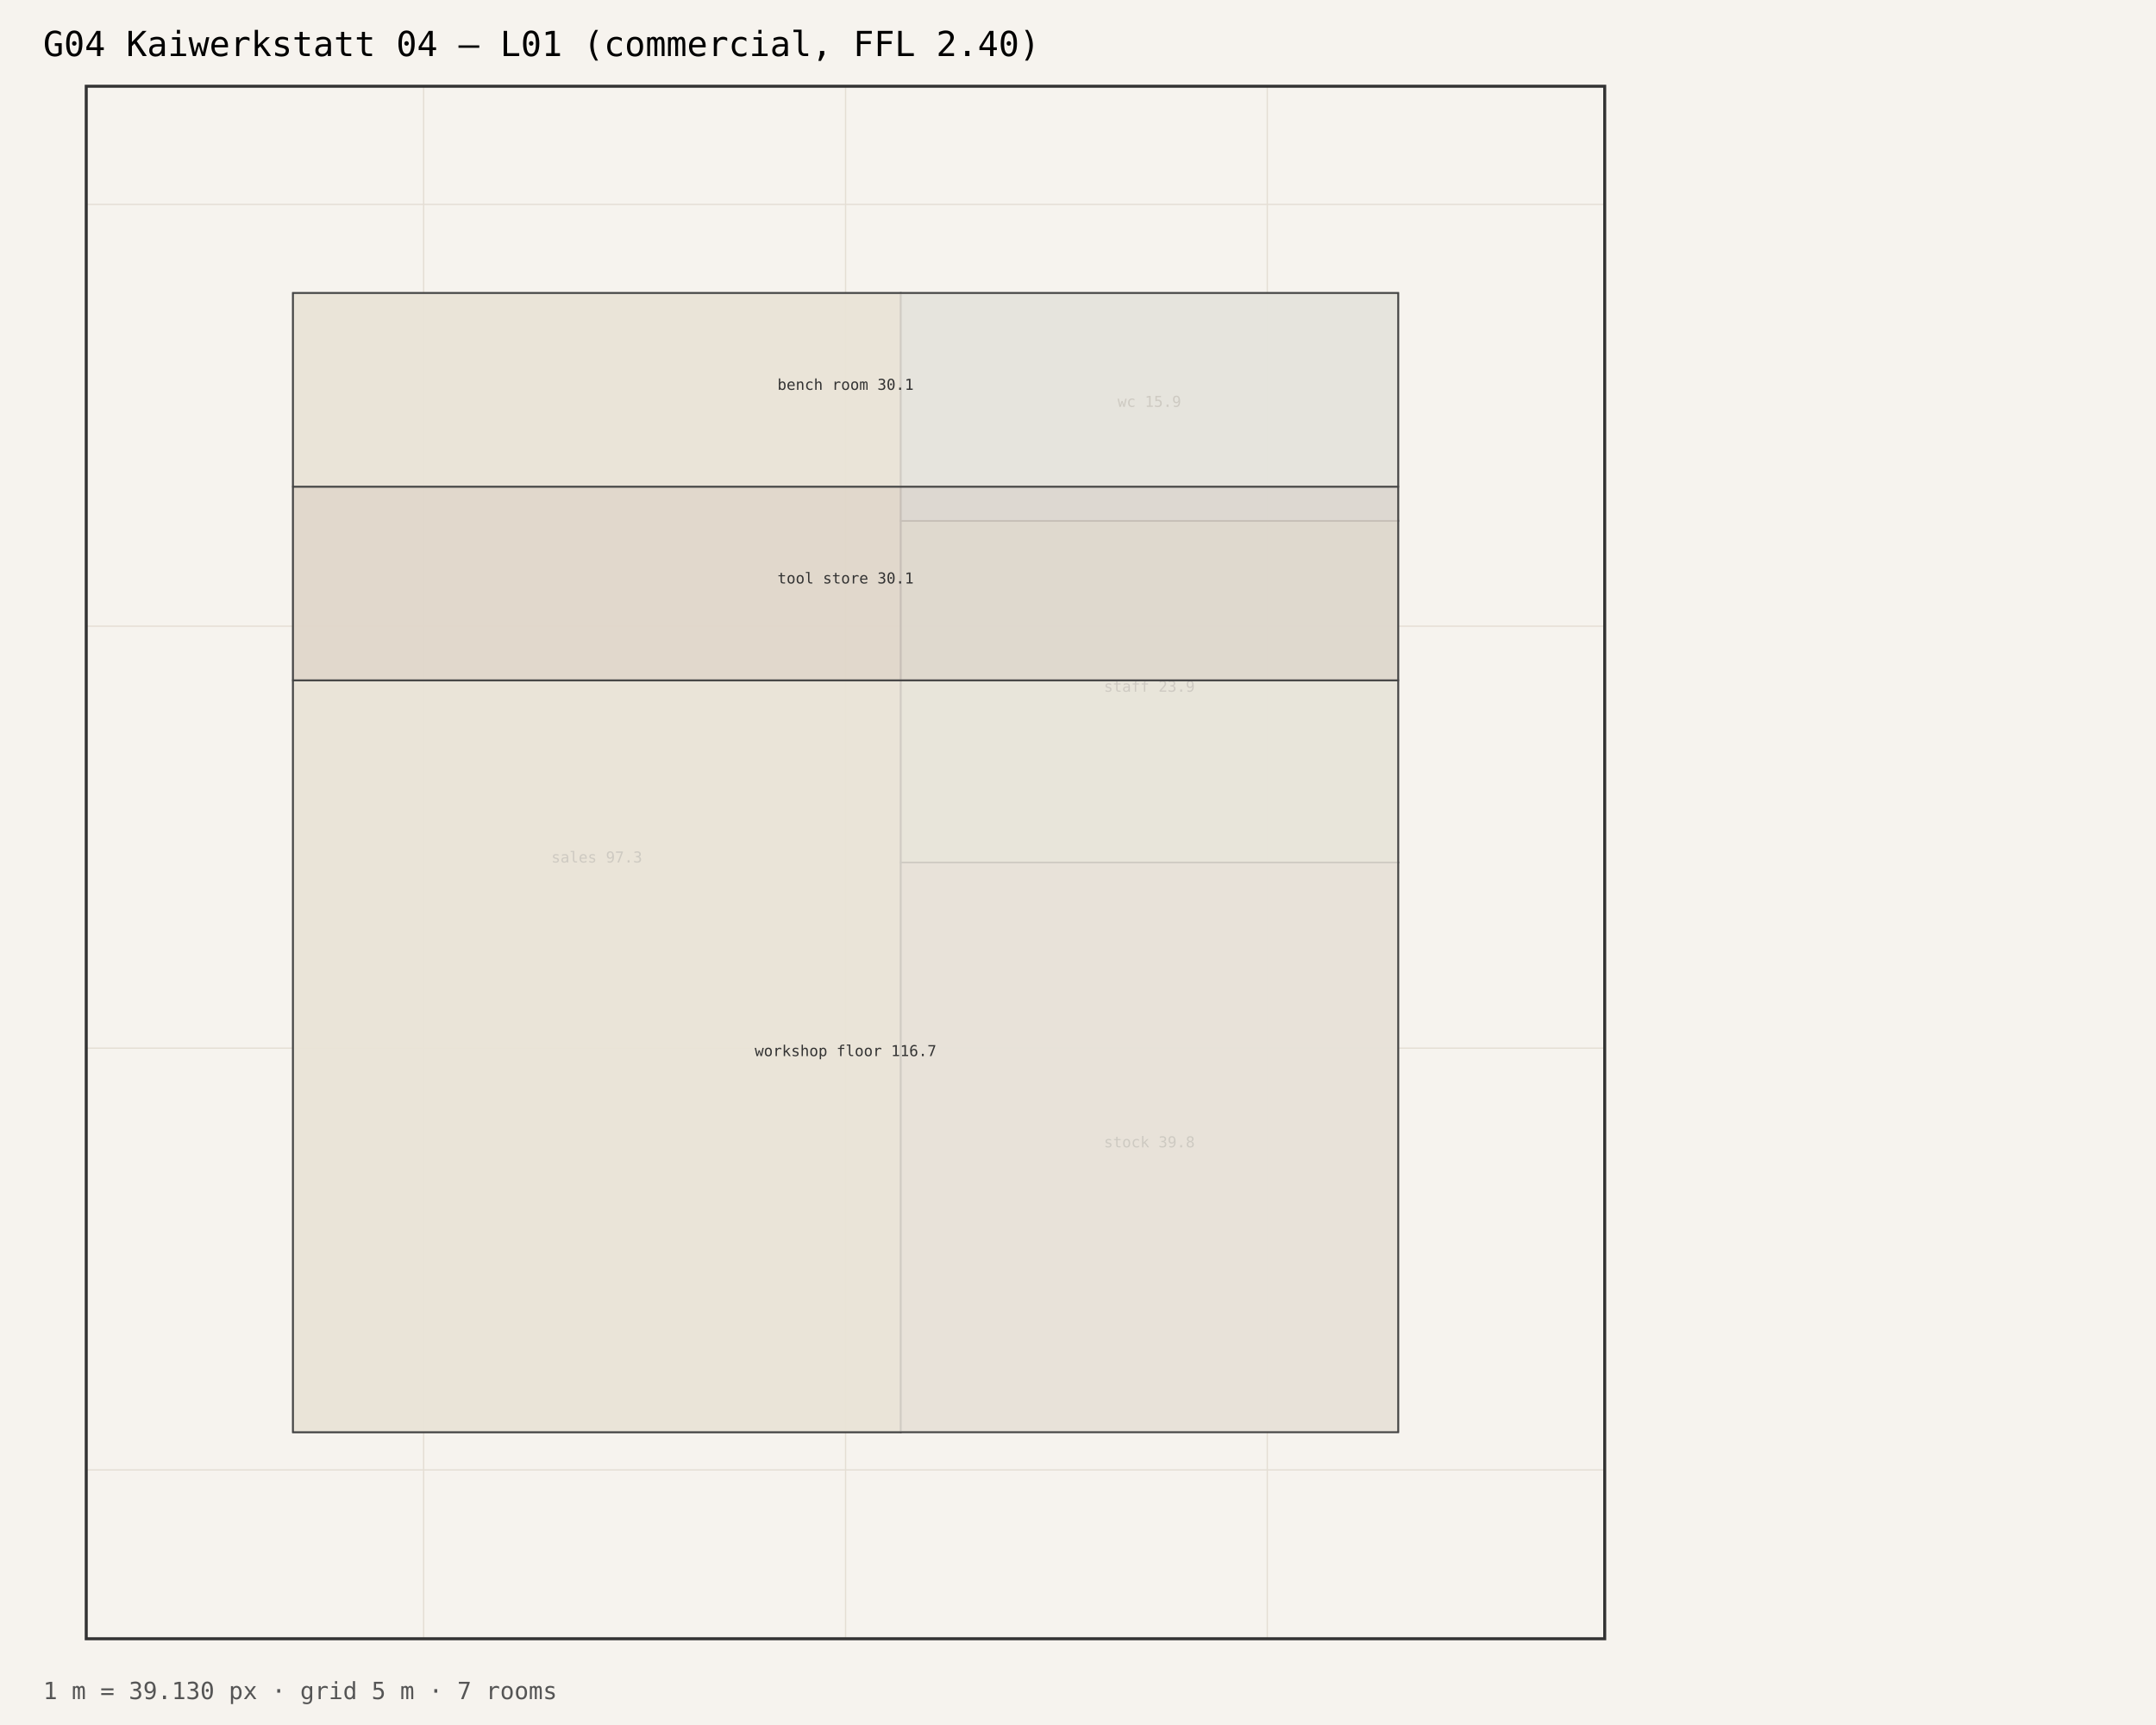
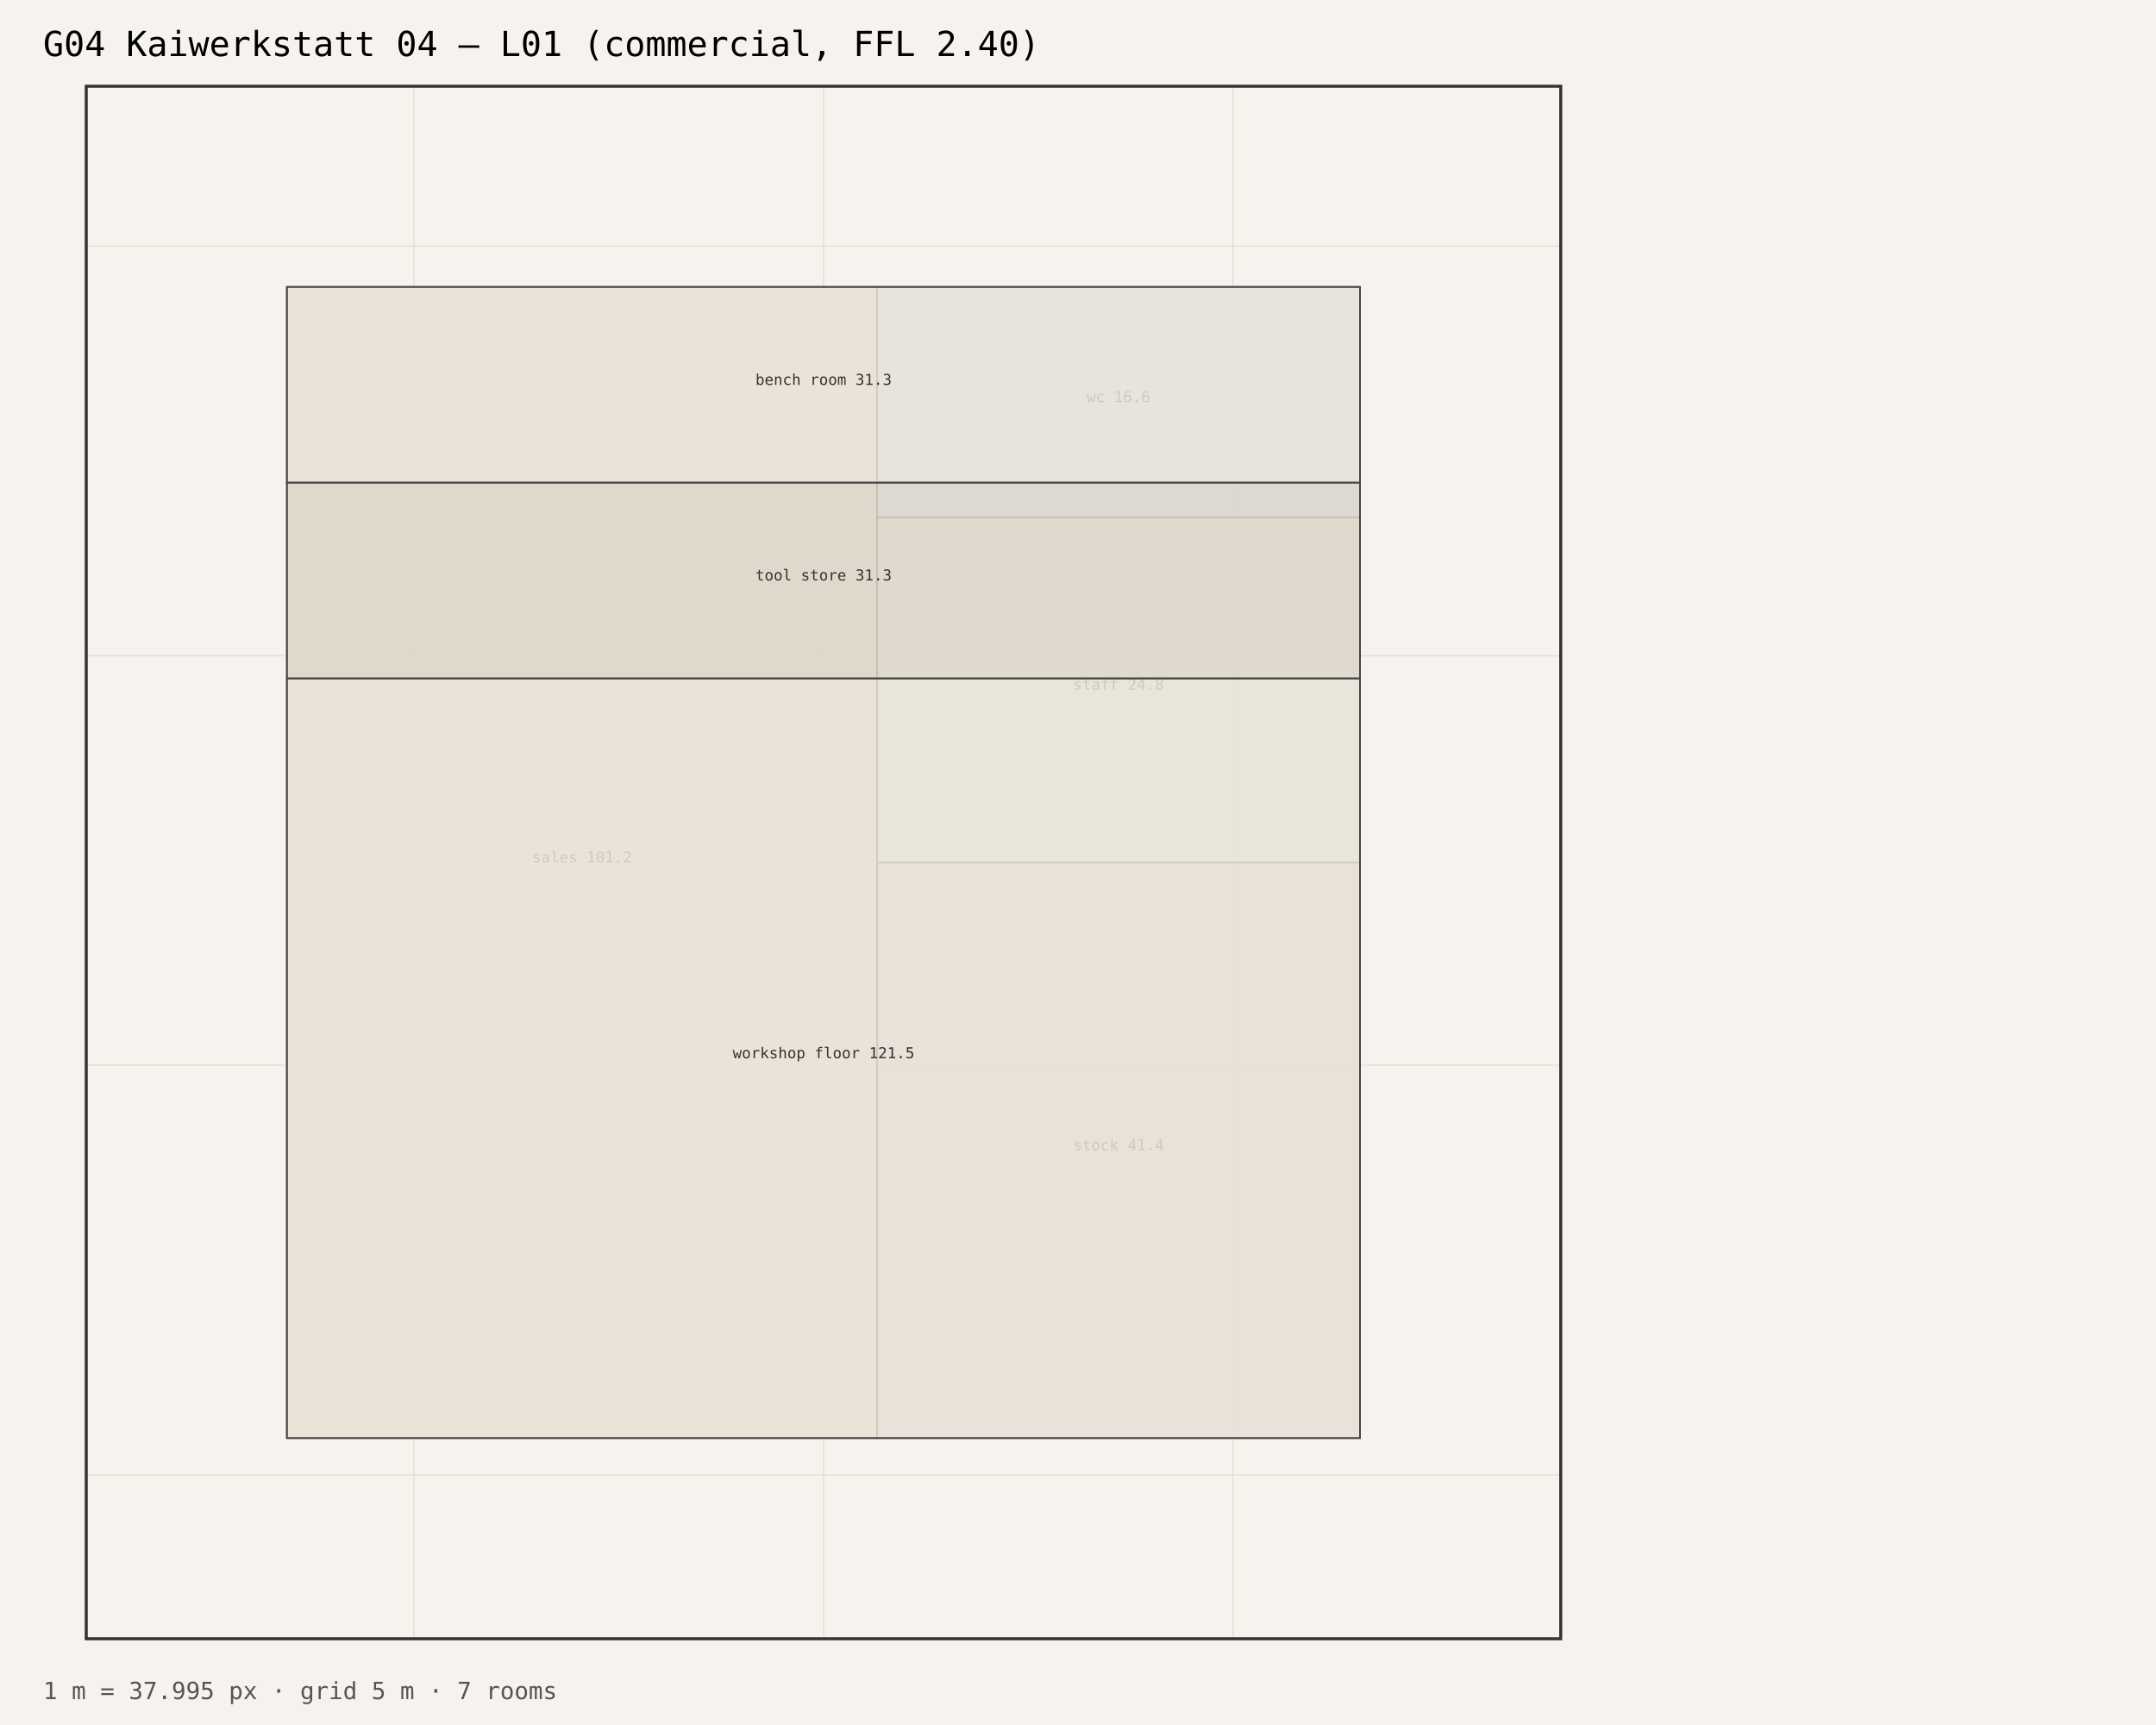
<svg xmlns="http://www.w3.org/2000/svg" width="1000" height="800" viewBox="0 0 1000 800">
  <rect width="1000" height="800" fill="#f6f3ee" />
  <text x="20" y="26" font-family="monospace" font-size="16">G04 Kaiwerkstatt 04 — L01 (commercial, FFL 2.40)</text>
-   <text x="20" y="788" font-family="monospace" font-size="11" fill="#555">1 m = 39.130 px · grid 5 m · 7 rooms</text>
-   <line x1="196.5" y1="760.0" x2="196.5" y2="40.0" stroke="#e4ded4" stroke-width="0.6" />
-   <line x1="392.2" y1="760.0" x2="392.2" y2="40.0" stroke="#e4ded4" stroke-width="0.6" />
-   <line x1="587.8" y1="760.0" x2="587.8" y2="40.0" stroke="#e4ded4" stroke-width="0.6" />
-   <line x1="40.0" y1="681.7" x2="744.3" y2="681.7" stroke="#e4ded4" stroke-width="0.6" />
-   <line x1="40.0" y1="486.1" x2="744.3" y2="486.1" stroke="#e4ded4" stroke-width="0.6" />
-   <line x1="40.0" y1="290.4" x2="744.3" y2="290.4" stroke="#e4ded4" stroke-width="0.6" />
-   <line x1="40.0" y1="94.8" x2="744.3" y2="94.8" stroke="#e4ded4" stroke-width="0.6" />
-   <rect x="40.0" y="40.0" width="704.3" height="720.0" fill="none" stroke="#333" stroke-width="1.4" />
-   <rect x="135.9" y="135.9" width="281.9" height="528.3" fill="#f0dfc0" stroke="#444" stroke-width="0.8" fill-opacity="0.85" />
-   <text x="276.8" y="400.0" font-family="monospace" font-size="7" text-anchor="middle" fill="#333">sales 97.3</text>
-   <rect x="417.8" y="400.0" width="230.7" height="264.1" fill="#ded6cc" stroke="#444" stroke-width="0.8" fill-opacity="0.85" />
-   <text x="533.1" y="532.1" font-family="monospace" font-size="7" text-anchor="middle" fill="#333">stock 39.8</text>
-   <rect x="417.8" y="241.5" width="230.7" height="158.5" fill="#e3e7d6" stroke="#444" stroke-width="0.8" fill-opacity="0.85" />
-   <text x="533.1" y="320.8" font-family="monospace" font-size="7" text-anchor="middle" fill="#333">staff 23.9</text>
-   <rect x="417.8" y="135.9" width="230.7" height="105.7" fill="#cfe2ea" stroke="#444" stroke-width="0.8" fill-opacity="0.85" />
-   <text x="533.1" y="188.7" font-family="monospace" font-size="7" text-anchor="middle" fill="#333">wc 15.9</text>
-   <rect x="135.9" y="315.5" width="512.6" height="348.7" fill="#e9e4da" stroke="#444" stroke-width="0.8" fill-opacity="0.85" />
-   <text x="392.2" y="489.8" font-family="monospace" font-size="7" text-anchor="middle" fill="#333">workshop floor 116.7</text>
-   <rect x="135.9" y="225.7" width="512.6" height="89.8" fill="#ded6cc" stroke="#444" stroke-width="0.8" fill-opacity="0.85" />
-   <text x="392.2" y="270.6" font-family="monospace" font-size="7" text-anchor="middle" fill="#333">tool store 30.1</text>
-   <rect x="135.9" y="135.9" width="512.6" height="89.8" fill="#e9e4da" stroke="#444" stroke-width="0.8" fill-opacity="0.85" />
-   <text x="392.2" y="180.8" font-family="monospace" font-size="7" text-anchor="middle" fill="#333">bench room 30.1</text>
+   <text x="20" y="788" font-family="monospace" font-size="11" fill="#555">1 m = 37.995 px · grid 5 m · 7 rooms</text>
+   <line x1="192.0" y1="760.0" x2="192.0" y2="40.0" stroke="#e4ded4" stroke-width="0.6" />
+   <line x1="382.0" y1="760.0" x2="382.0" y2="40.0" stroke="#e4ded4" stroke-width="0.6" />
+   <line x1="571.9" y1="760.0" x2="571.9" y2="40.0" stroke="#e4ded4" stroke-width="0.6" />
+   <line x1="40.0" y1="684.0" x2="723.9" y2="684.0" stroke="#e4ded4" stroke-width="0.6" />
+   <line x1="40.0" y1="494.0" x2="723.9" y2="494.0" stroke="#e4ded4" stroke-width="0.6" />
+   <line x1="40.0" y1="304.1" x2="723.9" y2="304.1" stroke="#e4ded4" stroke-width="0.6" />
+   <line x1="40.0" y1="114.1" x2="723.9" y2="114.1" stroke="#e4ded4" stroke-width="0.6" />
+   <rect x="40.0" y="40.0" width="683.9" height="720.0" fill="none" stroke="#333" stroke-width="1.4" />
+   <rect x="133.1" y="133.1" width="273.8" height="533.8" fill="#f0dfc0" stroke="#444" stroke-width="0.8" fill-opacity="0.85" />
+   <text x="270.0" y="400.0" font-family="monospace" font-size="7" text-anchor="middle" fill="#333">sales 101.2</text>
+   <rect x="406.8" y="400.0" width="224.0" height="266.9" fill="#ded6cc" stroke="#444" stroke-width="0.8" fill-opacity="0.85" />
+   <text x="518.8" y="533.5" font-family="monospace" font-size="7" text-anchor="middle" fill="#333">stock 41.4</text>
+   <rect x="406.8" y="239.9" width="224.0" height="160.1" fill="#e3e7d6" stroke="#444" stroke-width="0.8" fill-opacity="0.85" />
+   <text x="518.8" y="319.9" font-family="monospace" font-size="7" text-anchor="middle" fill="#333">staff 24.8</text>
+   <rect x="406.8" y="133.1" width="224.0" height="106.8" fill="#cfe2ea" stroke="#444" stroke-width="0.8" fill-opacity="0.85" />
+   <text x="518.8" y="186.5" font-family="monospace" font-size="7" text-anchor="middle" fill="#333">wc 16.6</text>
+   <rect x="133.1" y="314.6" width="497.7" height="352.3" fill="#e9e4da" stroke="#444" stroke-width="0.8" fill-opacity="0.85" />
+   <text x="382.0" y="490.8" font-family="monospace" font-size="7" text-anchor="middle" fill="#333">workshop floor 121.5</text>
+   <rect x="133.1" y="223.8" width="497.7" height="90.8" fill="#ded6cc" stroke="#444" stroke-width="0.8" fill-opacity="0.85" />
+   <text x="382.0" y="269.2" font-family="monospace" font-size="7" text-anchor="middle" fill="#333">tool store 31.3</text>
+   <rect x="133.1" y="133.1" width="497.7" height="90.7" fill="#e9e4da" stroke="#444" stroke-width="0.8" fill-opacity="0.85" />
+   <text x="382.0" y="178.5" font-family="monospace" font-size="7" text-anchor="middle" fill="#333">bench room 31.3</text>
</svg>
